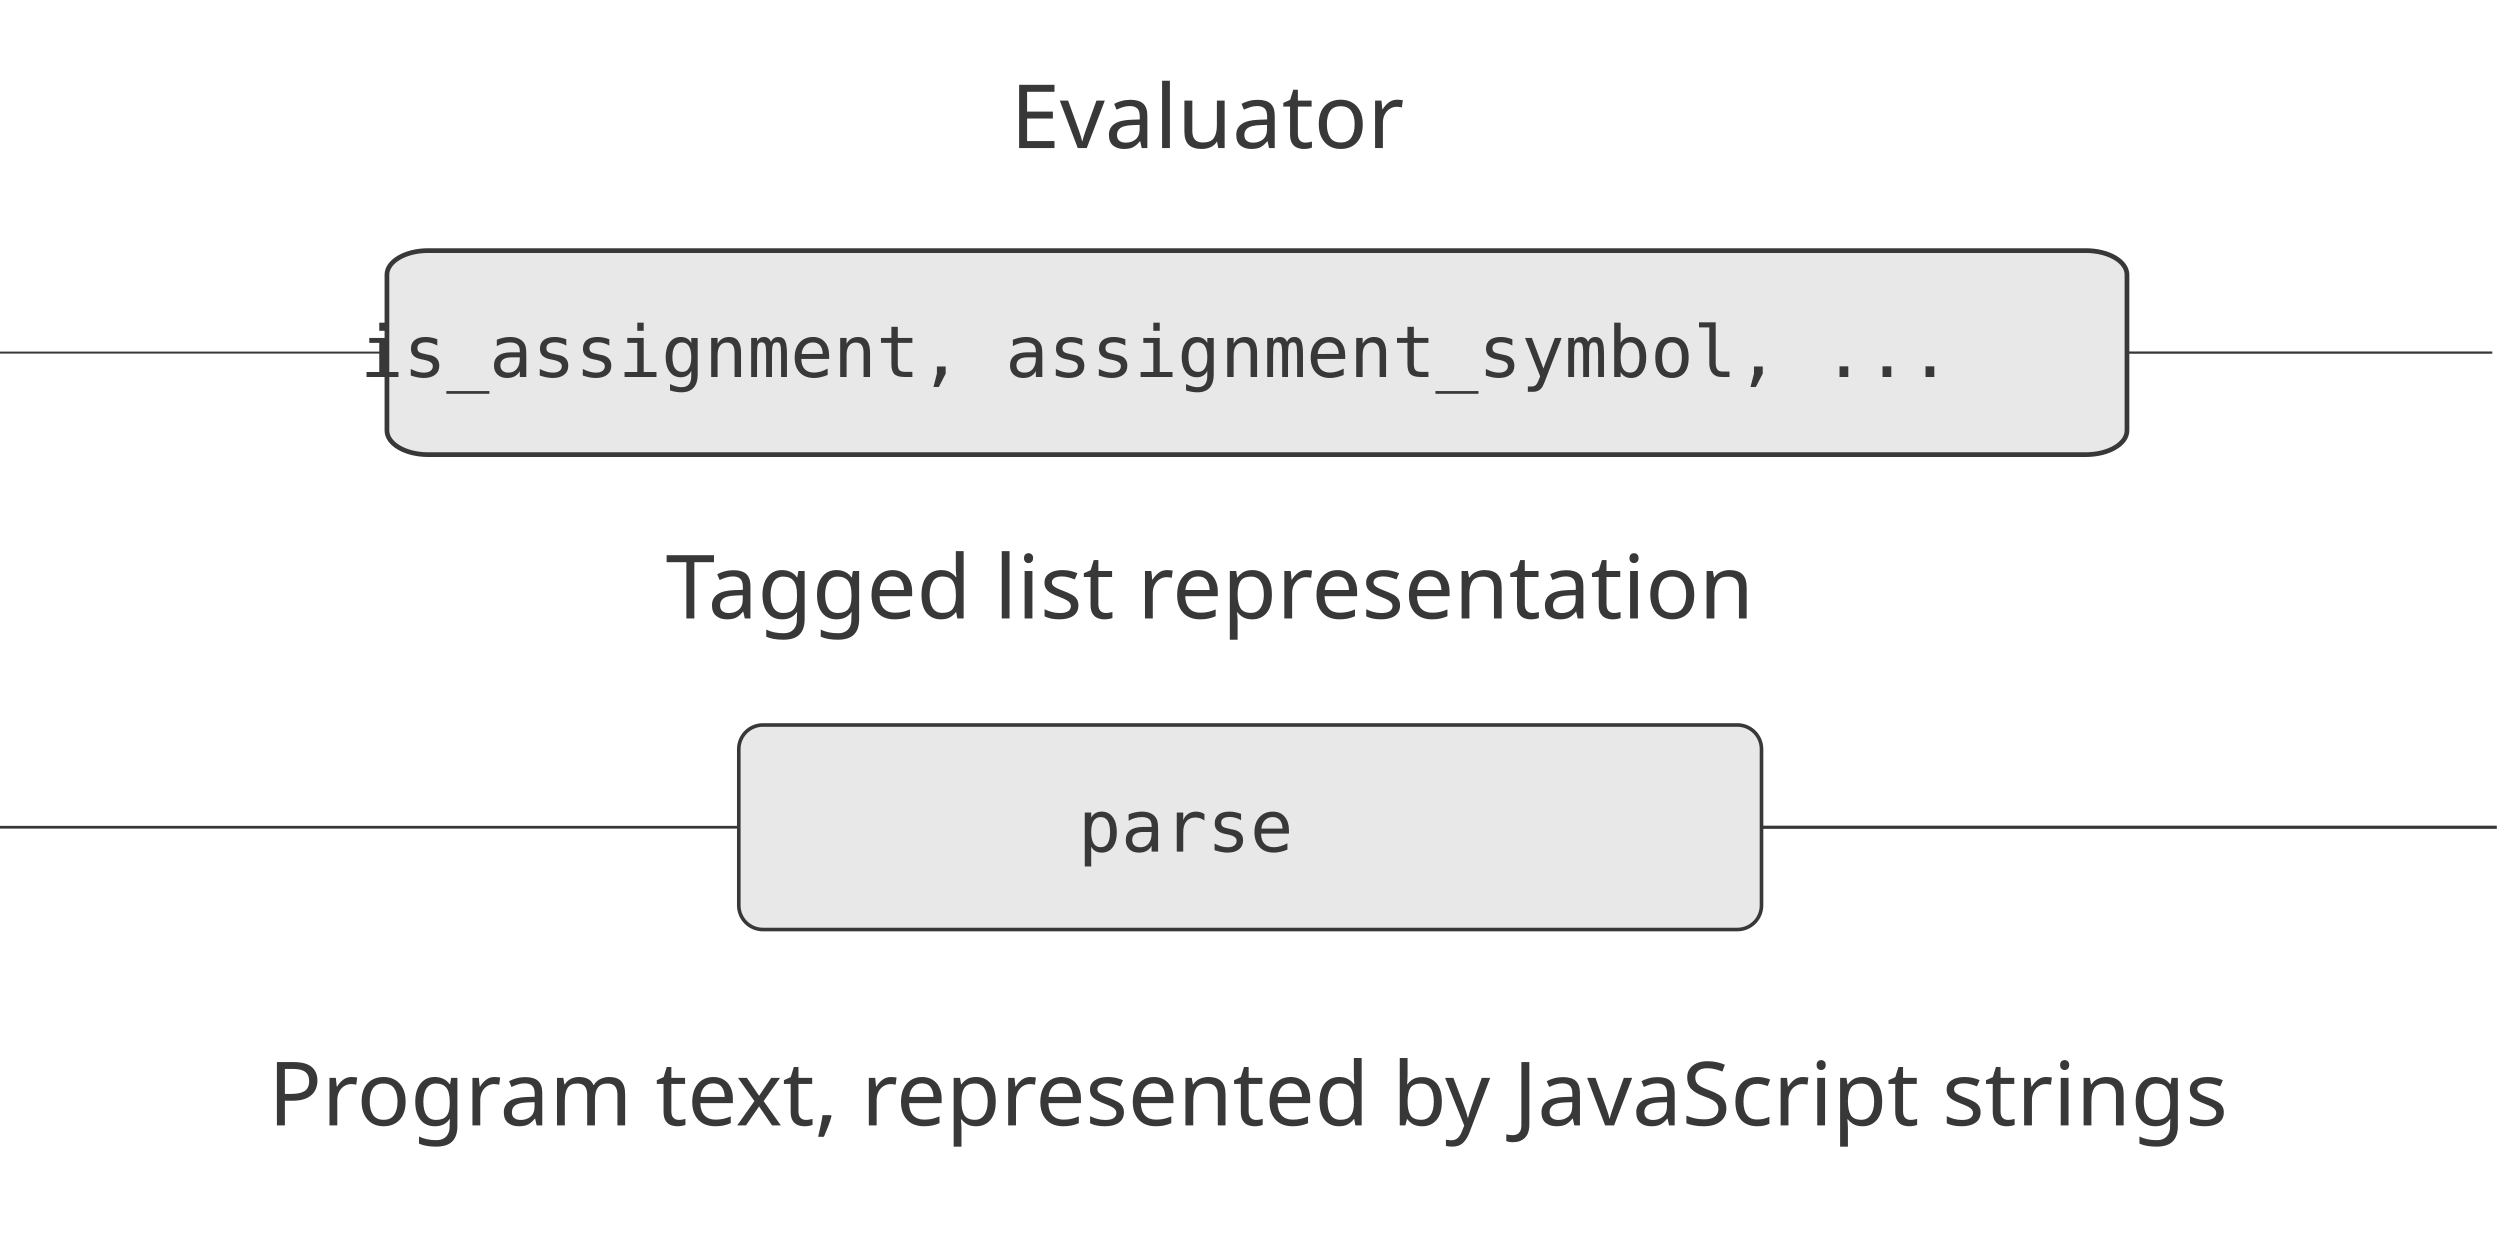
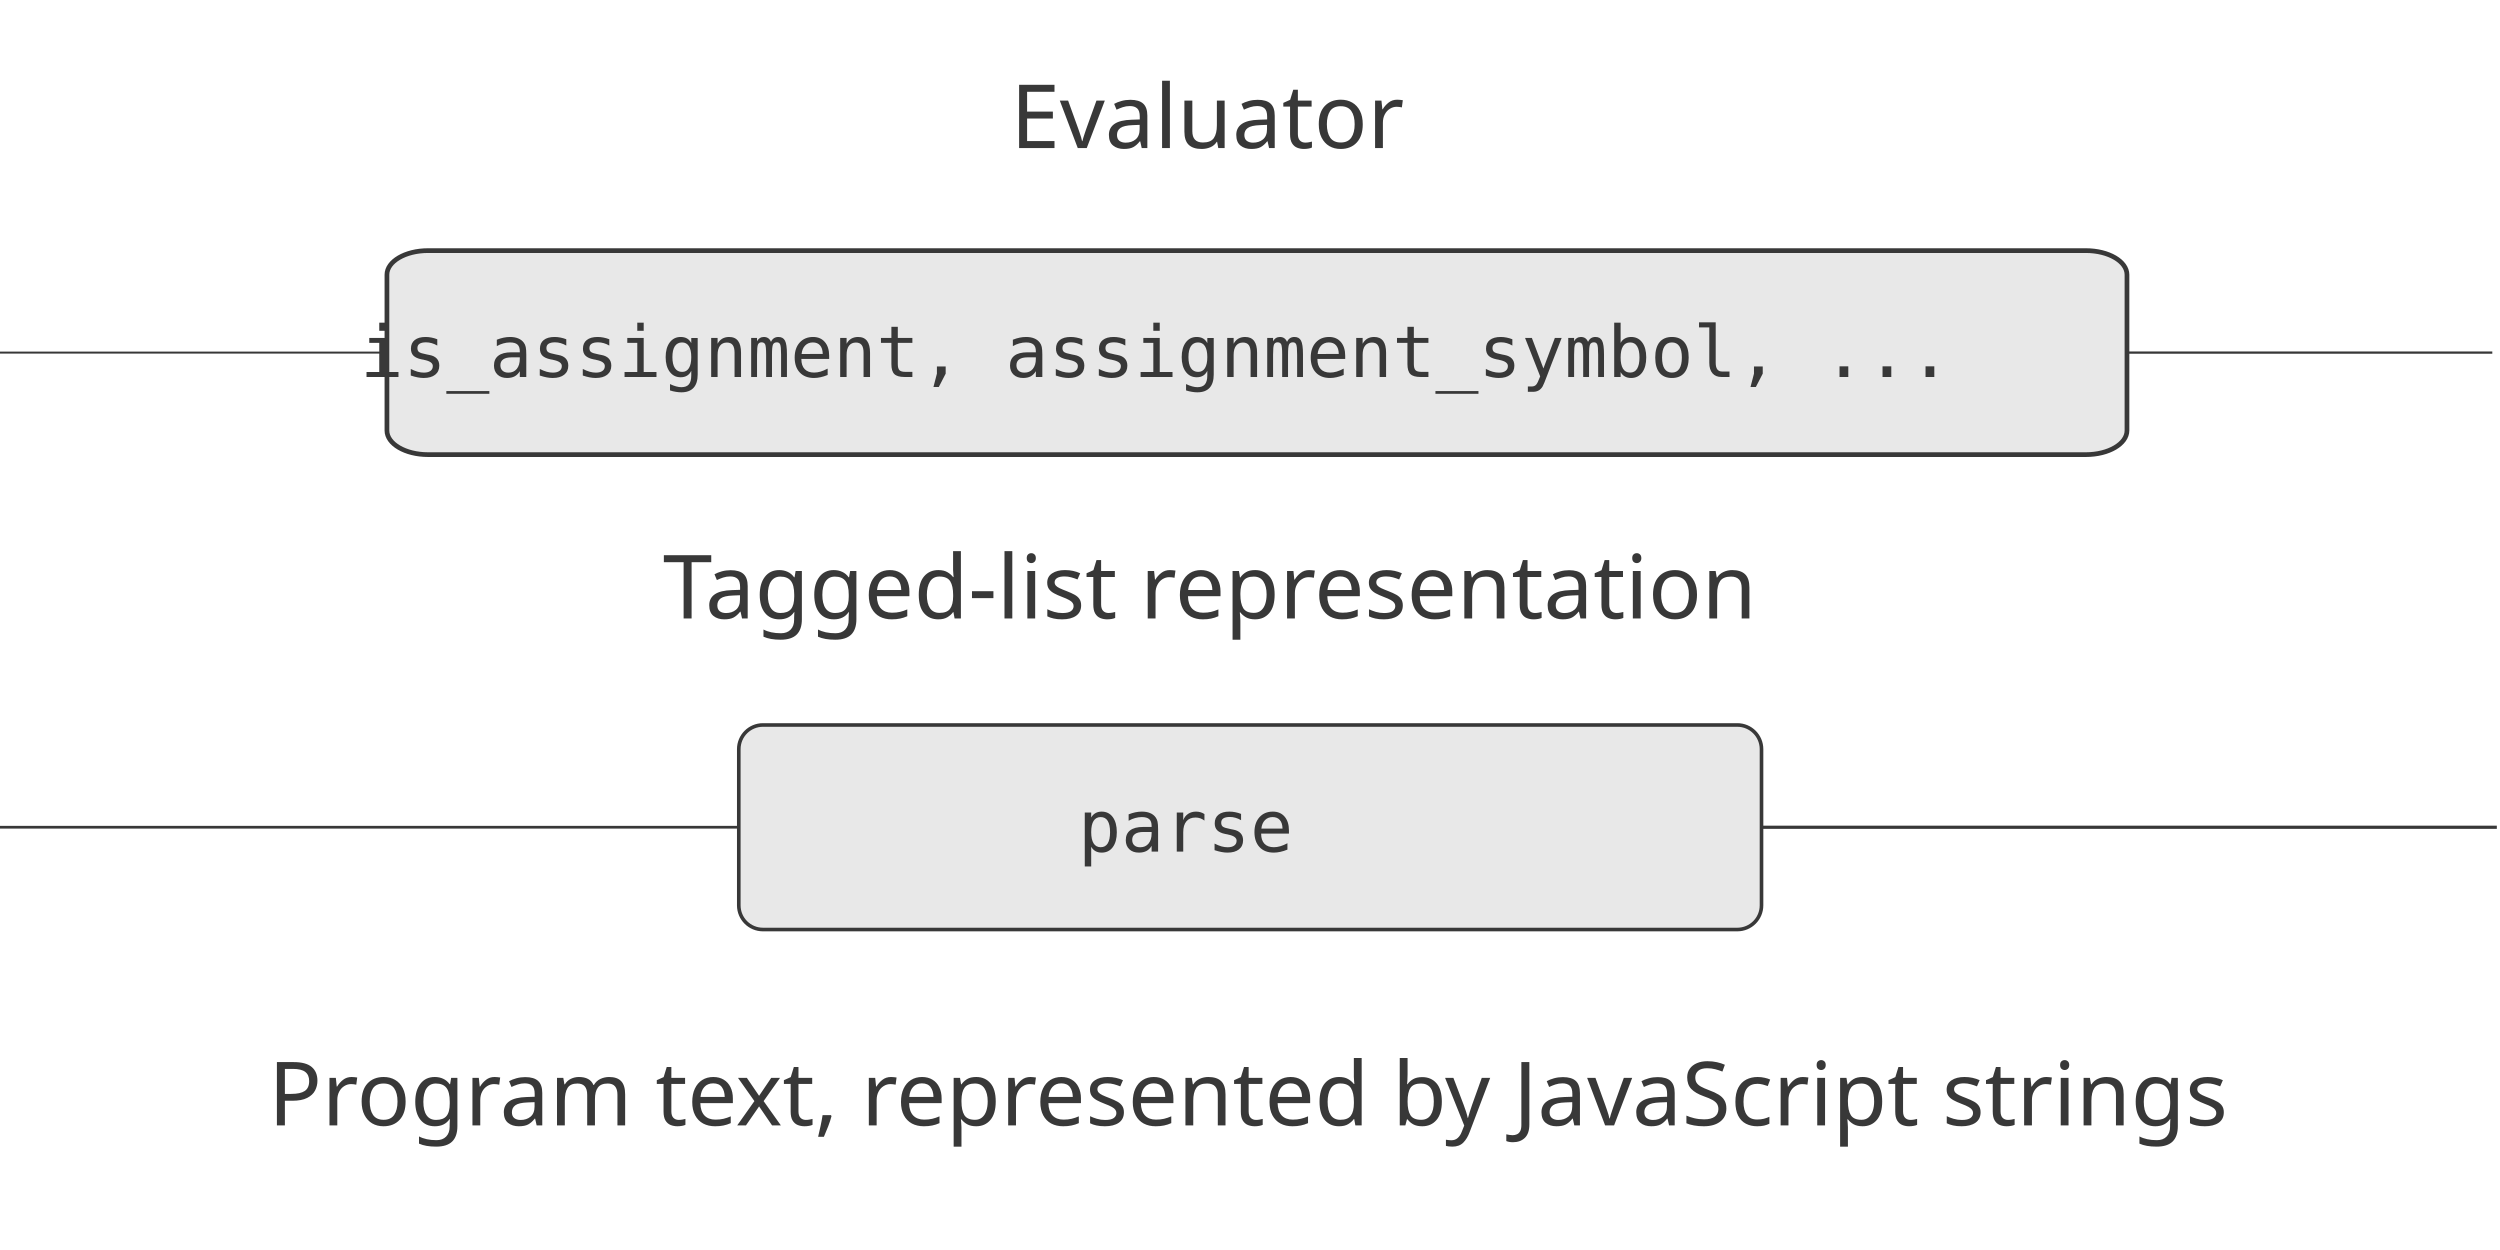
<svg xmlns="http://www.w3.org/2000/svg" version="1.1" style="display:inline" id="svg2987" height="350" width="700">
  <defs id="defs2989" />
  <rect y="0" x="0" id="rect13" fill="#ffffff" height="100%" width="100%" />
  <rect width="487.211" height="57.124" rx="11.509" ry="6.747" x="108.341" y="70.172" id="rect3796" style="fill:#e8e8e8;fill-opacity:1;stroke:#383838;stroke-width:1.322;stroke-linecap:round;stroke-linejoin:round;stroke-miterlimit:4;stroke-dasharray:none;stroke-dashoffset:0;stroke-opacity:1" />
  <path d="M 107.101,98.734 H -1.627" id="path6230-7-1-6" style="fill:none;stroke:#383838;stroke-width:0.556;stroke-linecap:butt;stroke-linejoin:round;stroke-miterlimit:4;stroke-dasharray:none;stroke-opacity:1" />
  <path d="M 697.844,98.734 H 595.626" id="path6230-7-1-4" style="fill:none;stroke:#383838;stroke-width:0.639;stroke-linecap:butt;stroke-linejoin:round;stroke-miterlimit:4;stroke-dasharray:none;stroke-opacity:1" />
  <text x="347.735" y="105.553" id="text5873" xml:space="preserve" style="font-style:normal;font-variant:normal;font-weight:normal;font-stretch:normal;font-size:20px;line-height:125%;font-family:Inconsolata;-inkscape-font-specification:Sans;text-align:center;letter-spacing:0px;word-spacing:0px;text-anchor:middle;fill:#383838;fill-opacity:1;stroke:none">
    <tspan x="347.735" y="105.553" id="tspan5875">is_assignment, assignment_symbol, ... </tspan>
  </text>
  <text x="347.735" y="41.462" id="text3004" xml:space="preserve" style="font-style:normal;font-variant:normal;font-weight:normal;font-stretch:normal;font-size:24.818px;line-height:125%;font-family:'Linux Biolinum O';-inkscape-font-specification:'Linux Biolinum O';text-align:center;letter-spacing:0px;word-spacing:0px;text-anchor:middle;fill:#383838;fill-opacity:1;stroke:none">
    <tspan x="347.735" y="41.462" id="tspan3006">Evaluator</tspan>
  </text>
  <text x="348.417" y="173.169" id="text3008" xml:space="preserve" style="font-style:normal;font-variant:normal;font-weight:normal;font-stretch:normal;font-size:24.818px;line-height:125%;font-family:'Linux Biolinum O';-inkscape-font-specification:'Linux Biolinum O';text-align:center;letter-spacing:0px;word-spacing:0px;text-anchor:middle;fill:#383838;fill-opacity:1;stroke:none">
-     <tspan x="348.417" y="173.169" id="tspan3010">Tagged list representation</tspan>
+     <tspan x="348.417" y="173.169" id="tspan3010">Tagged-list representation</tspan>
  </text>
  <text x="359.139" y="315.105" id="text6347" xml:space="preserve" style="font-style:normal;font-variant:normal;font-weight:normal;font-stretch:normal;font-size:24.818px;line-height:125%;font-family:'Linux Biolinum O';-inkscape-font-specification:'Linux Biolinum O';text-align:center;letter-spacing:0px;word-spacing:0px;text-anchor:middle;fill:#383838;fill-opacity:1;stroke:none">
    <tspan x="359.139" y="315.105" id="tspan6349">Program text, represented by JavaScript strings</tspan>
  </text>
  <rect style="display:inline;fill:#e8e8e8;fill-opacity:1;stroke:#383838;stroke-width:1.015;stroke-linecap:round;stroke-linejoin:round;stroke-miterlimit:4;stroke-dasharray:none;stroke-dashoffset:0;stroke-opacity:1" id="rect3796-2" y="202.995" x="206.86" ry="6.764" rx="6.764" height="57.273" width="286.363" />
  <path style="display:inline;fill:none;stroke:#383838;stroke-width:0.769;stroke-linecap:butt;stroke-linejoin:round;stroke-miterlimit:4;stroke-dasharray:none;stroke-opacity:1" id="path6230-7-1-6-3" d="M 206.86,231.632 H -1.394" />
  <path style="display:inline;fill:none;stroke:#383838;stroke-width:0.907;stroke-linecap:butt;stroke-linejoin:round;stroke-miterlimit:4;stroke-dasharray:none;stroke-opacity:1" id="path6230-7-1-4-6" d="M 699.114,231.632 H 493.223" />
  <text style="font-style:normal;font-variant:normal;font-weight:normal;font-stretch:normal;font-size:20px;line-height:125%;font-family:Inconsolata;-inkscape-font-specification:Sans;text-align:center;letter-spacing:0px;word-spacing:0px;text-anchor:middle;display:inline;fill:#383838;fill-opacity:1;stroke:none" xml:space="preserve" id="text5873-5" y="238.45" x="350.042">
    <tspan id="tspan5875-5" y="238.45" x="350.042">parse</tspan>
  </text>
</svg>
